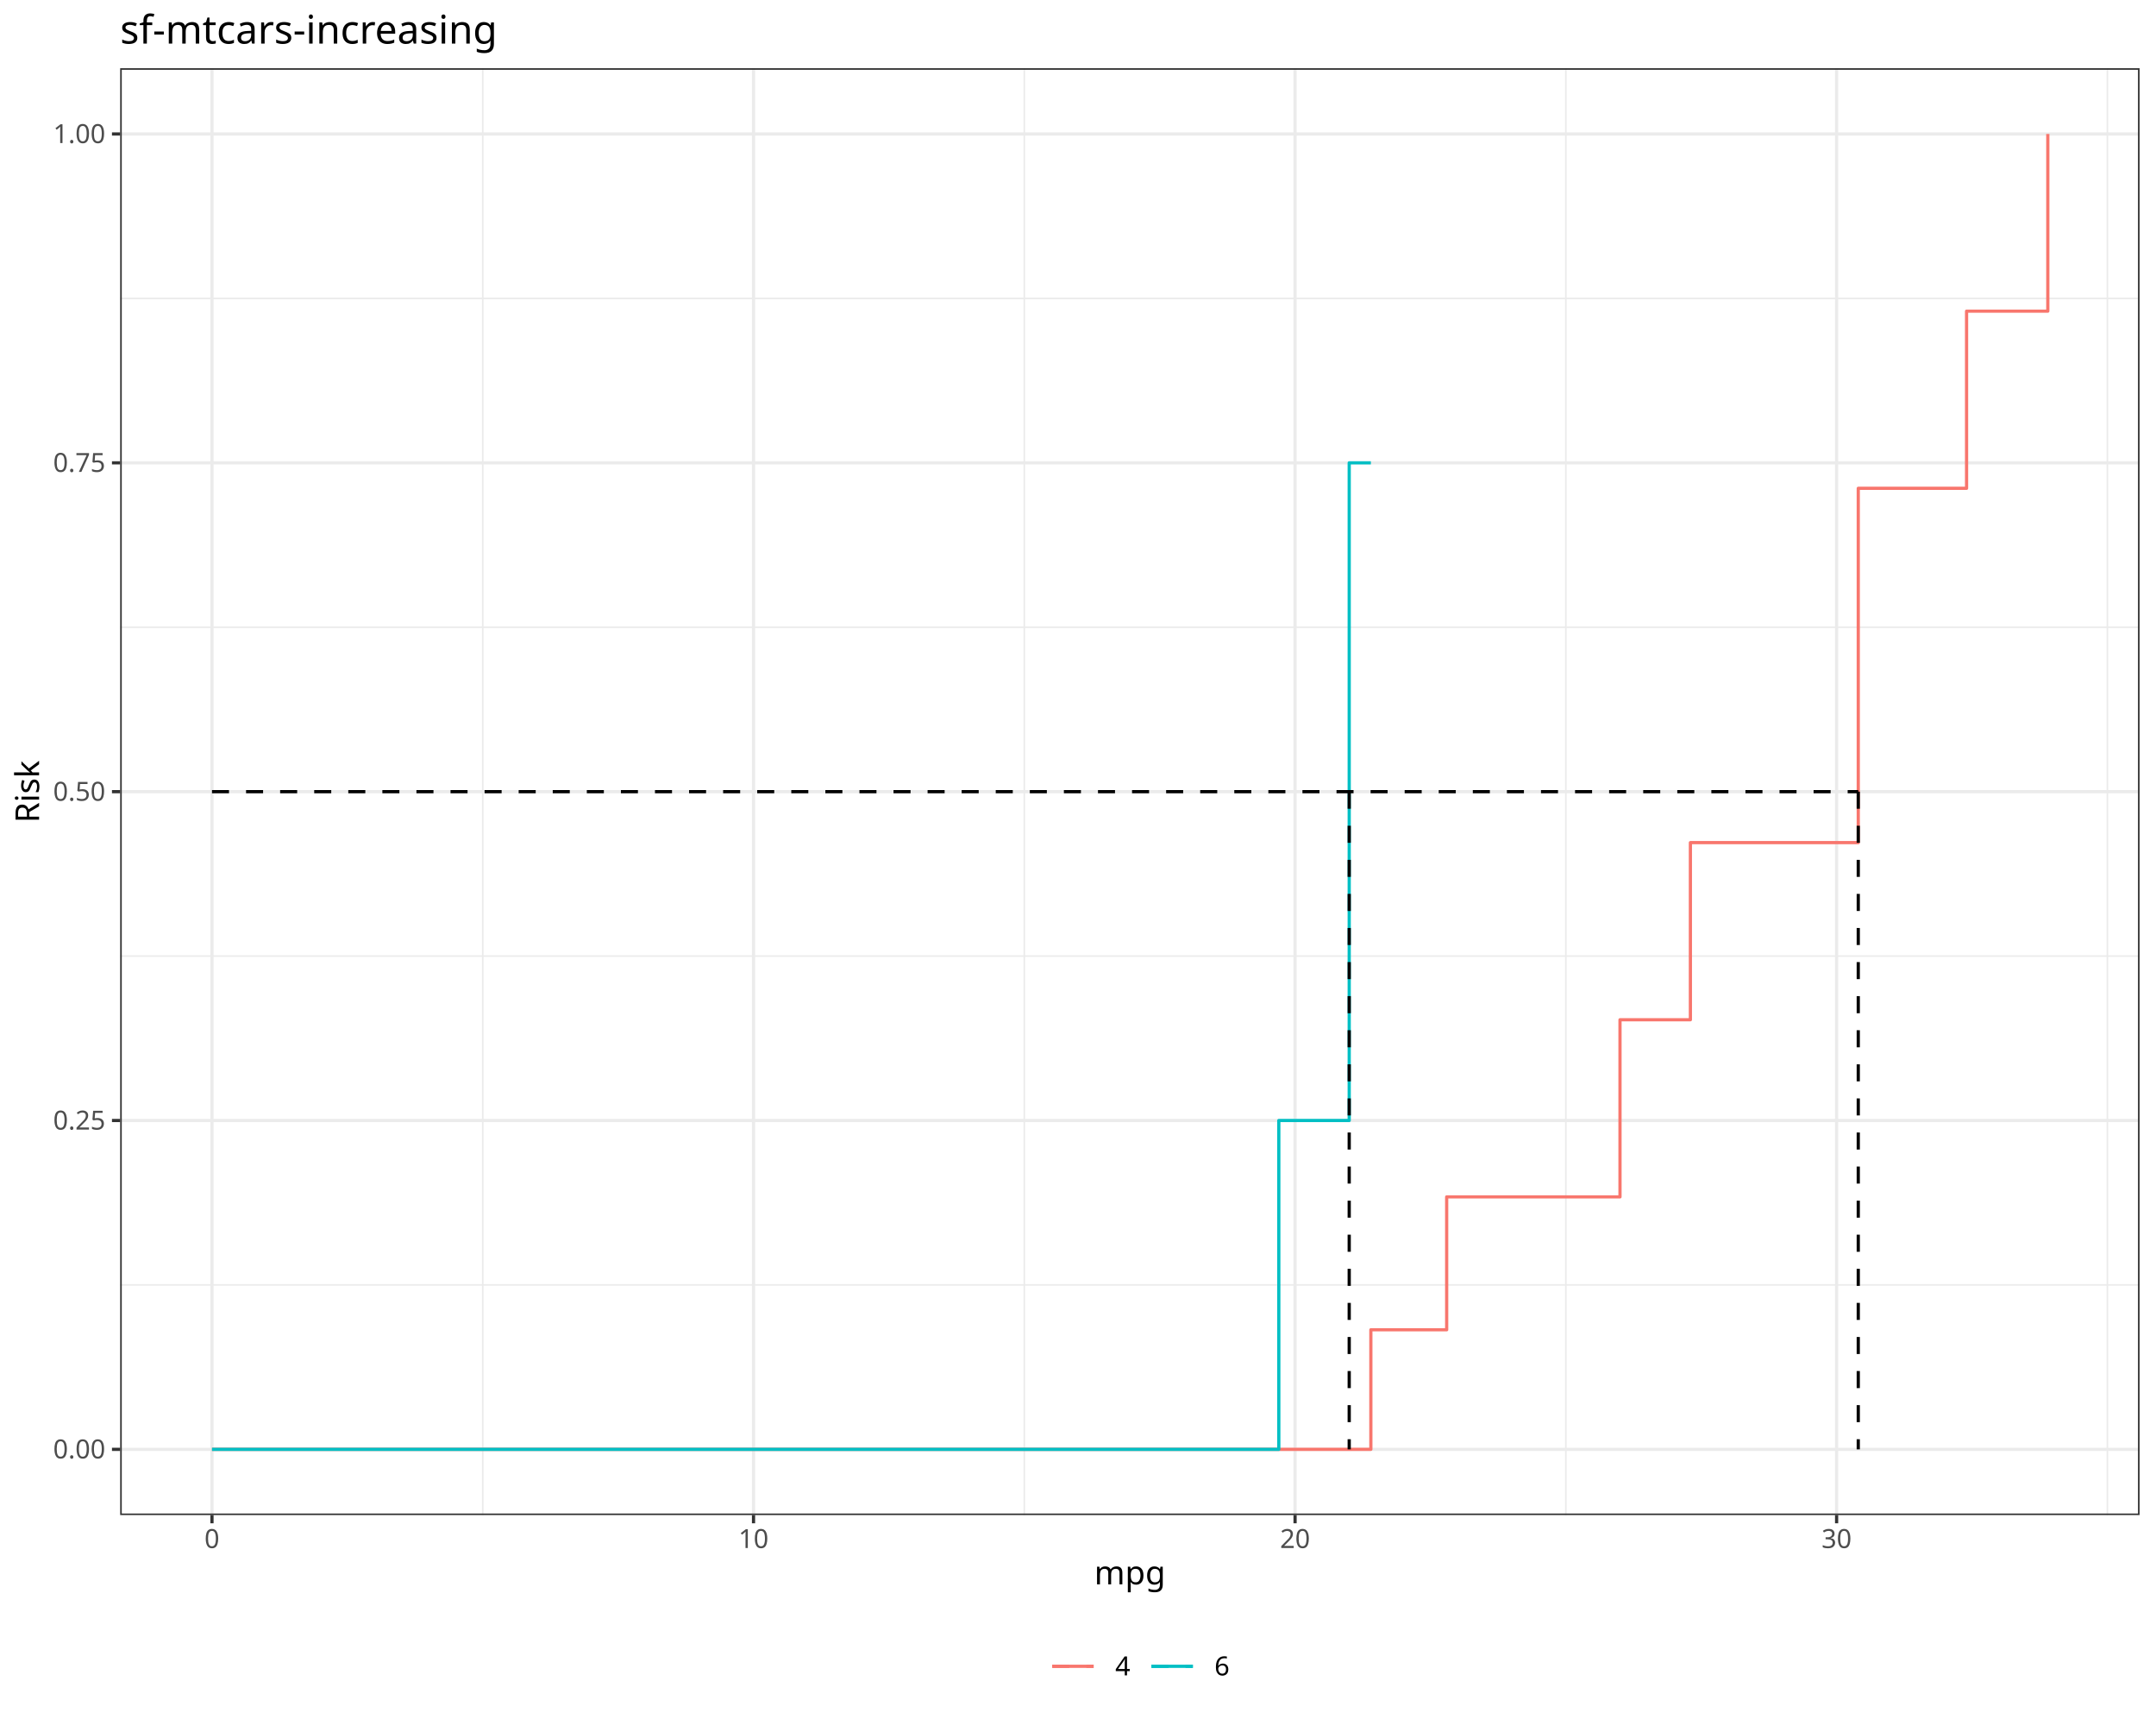
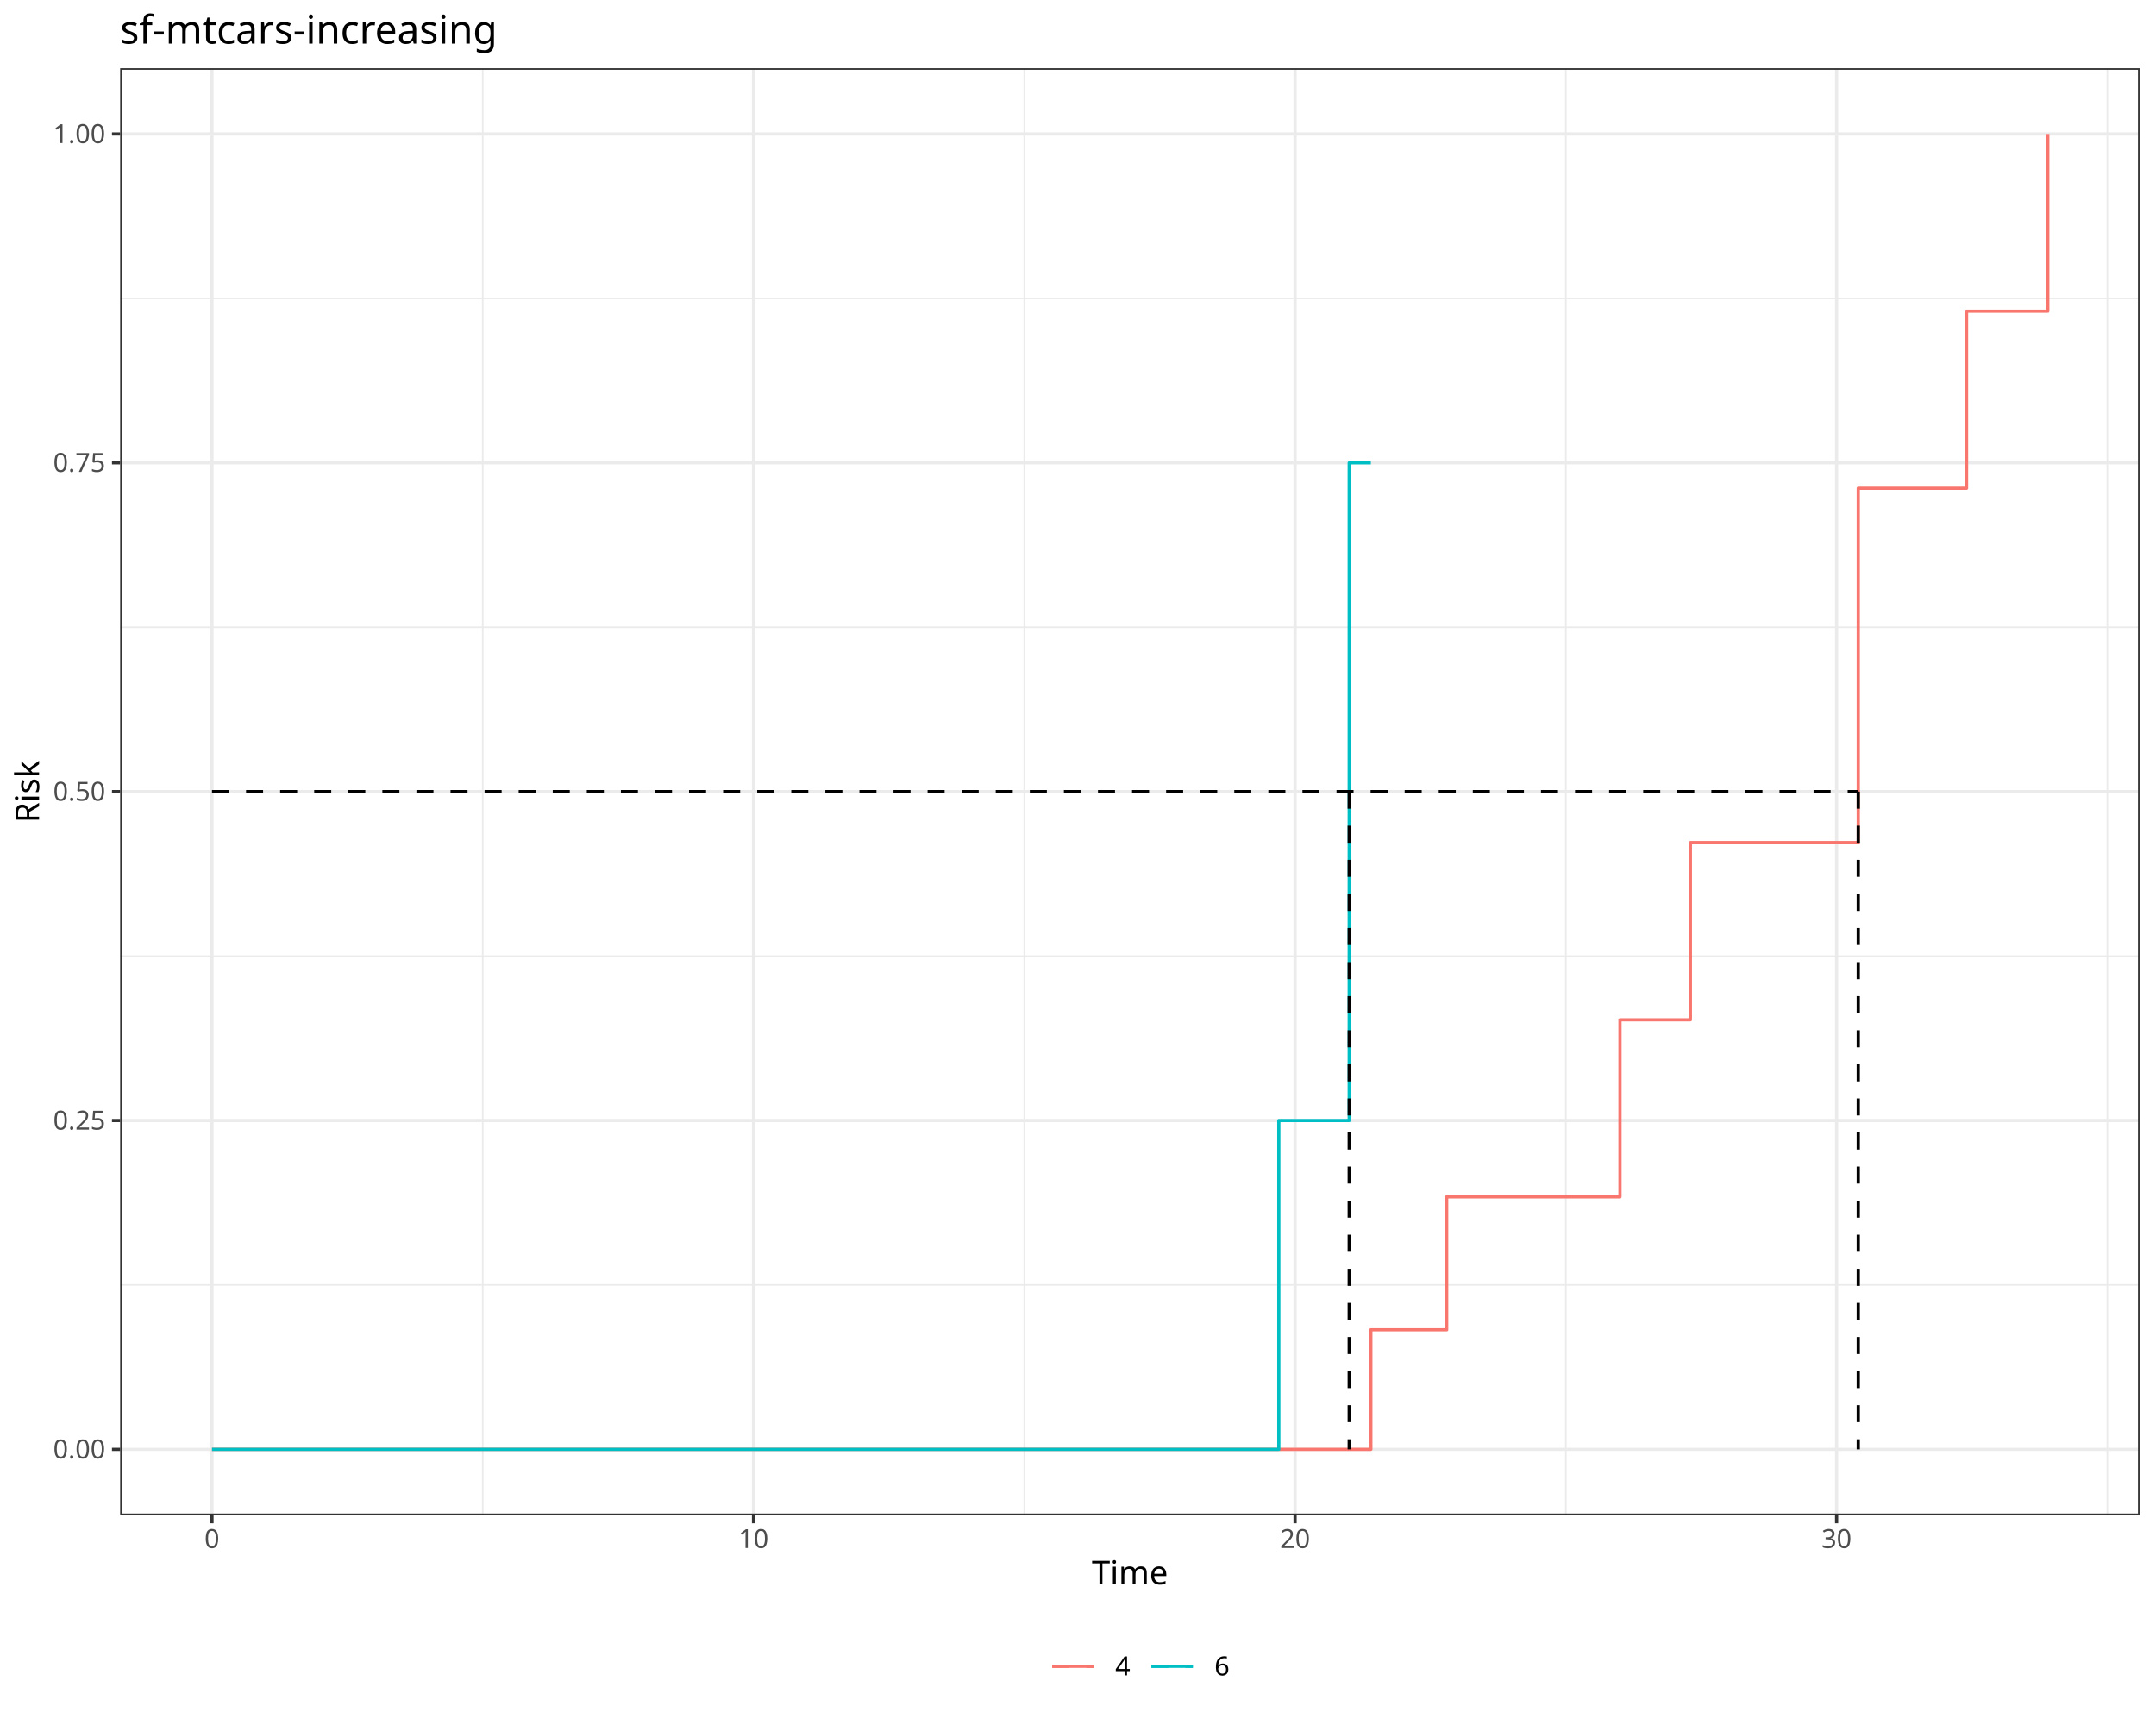
<svg xmlns="http://www.w3.org/2000/svg" class="svglite" data-engine-version="2.0" width="720.00pt" height="576.00pt" viewBox="0 0 720.00 576.00">
  <defs>
    <style type="text/css">
    .svglite line, .svglite polyline, .svglite polygon, .svglite path, .svglite rect, .svglite circle {
      fill: none;
      stroke: #000000;
      stroke-linecap: round;
      stroke-linejoin: round;
      stroke-miterlimit: 10.00;
    }
  </style>
  </defs>
  <rect width="100%" height="100%" style="stroke: none; fill: #FFFFFF;" />
  <defs>
    <clipPath id="cpMC4wMHw3MjAuMDB8MC4wMHw1NzYuMDA=">
      <rect x="0.00" y="0.00" width="720.00" height="576.00" />
    </clipPath>
  </defs>
  <g clip-path="url(#cpMC4wMHw3MjAuMDB8MC4wMHw1NzYuMDA=)">
    <rect x="0.00" y="0.00" width="720.00" height="576.00" style="stroke-width: 1.07; stroke: #FFFFFF; fill: #FFFFFF;" />
  </g>
  <defs>
    <clipPath id="cpNDAuMTN8NzE0LjUyfDIyLjc4fDUwNS45MQ==">
      <rect x="40.13" y="22.78" width="674.39" height="483.13" />
    </clipPath>
  </defs>
  <g clip-path="url(#cpNDAuMTN8NzE0LjUyfDIyLjc4fDUwNS45MQ==)">
    <rect x="40.13" y="22.78" width="674.39" height="483.13" style="stroke-width: 1.07; stroke: none; fill: #FFFFFF;" />
    <polyline points="40.13,429.05 714.52,429.05 " style="stroke-width: 0.53; stroke: #EBEBEB; stroke-linecap: butt;" />
    <polyline points="40.13,319.25 714.52,319.25 " style="stroke-width: 0.53; stroke: #EBEBEB; stroke-linecap: butt;" />
    <polyline points="40.13,209.45 714.52,209.45 " style="stroke-width: 0.53; stroke: #EBEBEB; stroke-linecap: butt;" />
    <polyline points="40.13,99.65 714.52,99.65 " style="stroke-width: 0.53; stroke: #EBEBEB; stroke-linecap: butt;" />
    <polyline points="161.21,505.91 161.21,22.78 " style="stroke-width: 0.53; stroke: #EBEBEB; stroke-linecap: butt;" />
    <polyline points="342.06,505.91 342.06,22.78 " style="stroke-width: 0.53; stroke: #EBEBEB; stroke-linecap: butt;" />
    <polyline points="522.91,505.91 522.91,22.78 " style="stroke-width: 0.53; stroke: #EBEBEB; stroke-linecap: butt;" />
    <polyline points="703.76,505.91 703.76,22.78 " style="stroke-width: 0.53; stroke: #EBEBEB; stroke-linecap: butt;" />
    <polyline points="40.13,483.95 714.52,483.95 " style="stroke-width: 1.07; stroke: #EBEBEB; stroke-linecap: butt;" />
    <polyline points="40.13,374.15 714.52,374.15 " style="stroke-width: 1.07; stroke: #EBEBEB; stroke-linecap: butt;" />
    <polyline points="40.13,264.35 714.52,264.35 " style="stroke-width: 1.07; stroke: #EBEBEB; stroke-linecap: butt;" />
    <polyline points="40.13,154.55 714.52,154.55 " style="stroke-width: 1.07; stroke: #EBEBEB; stroke-linecap: butt;" />
    <polyline points="40.13,44.74 714.52,44.74 " style="stroke-width: 1.07; stroke: #EBEBEB; stroke-linecap: butt;" />
    <polyline points="70.79,505.91 70.79,22.78 " style="stroke-width: 1.07; stroke: #EBEBEB; stroke-linecap: butt;" />
    <polyline points="251.64,505.91 251.64,22.78 " style="stroke-width: 1.07; stroke: #EBEBEB; stroke-linecap: butt;" />
    <polyline points="432.49,505.91 432.49,22.78 " style="stroke-width: 1.07; stroke: #EBEBEB; stroke-linecap: butt;" />
    <polyline points="613.34,505.91 613.34,22.78 " style="stroke-width: 1.07; stroke: #EBEBEB; stroke-linecap: butt;" />
    <polyline points="70.79,483.95 457.80,483.95 457.80,444.03 459.61,444.03 459.61,444.03 483.12,444.03 483.12,399.66 512.06,399.66 512.06,399.66 541.00,399.66 541.00,340.51 564.51,340.51 564.51,281.36 620.57,281.36 620.57,163.05 656.74,163.05 656.74,103.90 683.87,103.90 683.87,44.74 " style="stroke-width: 1.07; stroke: #F8766D; stroke-linecap: butt;" />
    <polyline points="70.79,483.95 392.70,483.95 392.70,483.95 398.12,483.95 398.12,483.95 418.02,483.95 418.02,483.95 427.06,483.95 427.06,374.15 450.57,374.15 450.57,154.55 457.80,154.55 457.80,154.55 " style="stroke-width: 1.07; stroke: #00BFC4; stroke-linecap: butt;" />
    <line x1="620.57" y1="264.35" x2="620.57" y2="483.95" style="stroke-width: 1.07; stroke-dasharray: 5.69,5.69; stroke-linecap: butt;" />
    <line x1="450.57" y1="264.35" x2="450.57" y2="483.95" style="stroke-width: 1.07; stroke-dasharray: 5.69,5.69; stroke-linecap: butt;" />
    <line x1="70.79" y1="264.35" x2="620.57" y2="264.35" style="stroke-width: 1.07; stroke-dasharray: 5.69,5.69; stroke-linecap: butt;" />
    <rect x="40.13" y="22.78" width="674.39" height="483.13" style="stroke-width: 1.07; stroke: #333333;" />
  </g>
  <g clip-path="url(#cpMC4wMHw3MjAuMDB8MC4wMHw1NzYuMDA=)">
    <text x="35.20" y="486.98" text-anchor="end" style="font-size: 8.80px; fill: #4D4D4D; font-family: sans;" textLength="17.13px" lengthAdjust="spacingAndGlyphs">0.00</text>
    <text x="35.20" y="377.18" text-anchor="end" style="font-size: 8.80px; fill: #4D4D4D; font-family: sans;" textLength="17.13px" lengthAdjust="spacingAndGlyphs">0.25</text>
    <text x="35.20" y="267.38" text-anchor="end" style="font-size: 8.80px; fill: #4D4D4D; font-family: sans;" textLength="17.13px" lengthAdjust="spacingAndGlyphs">0.50</text>
    <text x="35.20" y="157.57" text-anchor="end" style="font-size: 8.80px; fill: #4D4D4D; font-family: sans;" textLength="17.13px" lengthAdjust="spacingAndGlyphs">0.75</text>
    <text x="35.20" y="47.77" text-anchor="end" style="font-size: 8.80px; fill: #4D4D4D; font-family: sans;" textLength="17.13px" lengthAdjust="spacingAndGlyphs">1.00</text>
    <polyline points="37.39,483.95 40.13,483.95 " style="stroke-width: 1.07; stroke: #333333; stroke-linecap: butt;" />
    <polyline points="37.39,374.15 40.13,374.15 " style="stroke-width: 1.07; stroke: #333333; stroke-linecap: butt;" />
    <polyline points="37.39,264.35 40.13,264.35 " style="stroke-width: 1.07; stroke: #333333; stroke-linecap: butt;" />
    <polyline points="37.39,154.55 40.13,154.55 " style="stroke-width: 1.07; stroke: #333333; stroke-linecap: butt;" />
    <polyline points="37.39,44.74 40.13,44.74 " style="stroke-width: 1.07; stroke: #333333; stroke-linecap: butt;" />
    <polyline points="70.79,508.65 70.79,505.91 " style="stroke-width: 1.07; stroke: #333333; stroke-linecap: butt;" />
    <polyline points="251.64,508.65 251.64,505.91 " style="stroke-width: 1.07; stroke: #333333; stroke-linecap: butt;" />
    <polyline points="432.49,508.65 432.49,505.91 " style="stroke-width: 1.07; stroke: #333333; stroke-linecap: butt;" />
    <polyline points="613.34,508.65 613.34,505.91 " style="stroke-width: 1.07; stroke: #333333; stroke-linecap: butt;" />
    <text x="70.79" y="516.90" text-anchor="middle" style="font-size: 8.80px; fill: #4D4D4D; font-family: sans;" textLength="4.89px" lengthAdjust="spacingAndGlyphs">0</text>
    <text x="251.64" y="516.90" text-anchor="middle" style="font-size: 8.80px; fill: #4D4D4D; font-family: sans;" textLength="9.79px" lengthAdjust="spacingAndGlyphs">10</text>
    <text x="432.49" y="516.90" text-anchor="middle" style="font-size: 8.80px; fill: #4D4D4D; font-family: sans;" textLength="9.79px" lengthAdjust="spacingAndGlyphs">20</text>
    <text x="613.34" y="516.90" text-anchor="middle" style="font-size: 8.80px; fill: #4D4D4D; font-family: sans;" textLength="9.79px" lengthAdjust="spacingAndGlyphs">30</text>
-     <text x="377.33" y="529.04" text-anchor="middle" style="font-size: 11.00px; font-family: sans;" textLength="21.40px" lengthAdjust="spacingAndGlyphs">mpg</text>
+     <text x="377.33" y="529.04" text-anchor="middle" style="font-size: 11.00px; font-family: sans;" textLength="24.45px" lengthAdjust="spacingAndGlyphs">Time</text>
    <text transform="translate(13.05,264.35) rotate(-90)" text-anchor="middle" style="font-size: 11.00px; font-family: sans;" textLength="21.40px" lengthAdjust="spacingAndGlyphs">Risk</text>
    <rect x="338.71" y="542.28" width="77.23" height="28.24" style="stroke-width: 1.07; stroke: none; fill: #FFFFFF;" />
    <rect x="349.67" y="547.76" width="17.28" height="17.28" style="stroke-width: 1.07; stroke: none; fill: #FFFFFF;" />
    <line x1="351.40" y1="556.40" x2="365.22" y2="556.40" style="stroke-width: 1.07; stroke: #F8766D; stroke-linecap: butt;" />
    <line x1="351.40" y1="556.40" x2="365.22" y2="556.40" style="stroke-width: 1.07; stroke: #F8766D; stroke-dasharray: 5.69,5.69; stroke-linecap: butt;" />
    <rect x="382.81" y="547.76" width="17.28" height="17.28" style="stroke-width: 1.07; stroke: none; fill: #FFFFFF;" />
    <line x1="384.53" y1="556.40" x2="398.36" y2="556.40" style="stroke-width: 1.07; stroke: #00BFC4; stroke-linecap: butt;" />
    <line x1="384.53" y1="556.40" x2="398.36" y2="556.40" style="stroke-width: 1.07; stroke: #00BFC4; stroke-dasharray: 5.69,5.69; stroke-linecap: butt;" />
    <text x="372.43" y="559.43" style="font-size: 8.80px; font-family: sans;" textLength="4.89px" lengthAdjust="spacingAndGlyphs">4</text>
    <text x="405.57" y="559.43" style="font-size: 8.80px; font-family: sans;" textLength="4.89px" lengthAdjust="spacingAndGlyphs">6</text>
    <text x="40.13" y="14.56" style="font-size: 13.20px; font-family: sans;" textLength="118.86px" lengthAdjust="spacingAndGlyphs">sf-mtcars-increasing</text>
  </g>
</svg>
